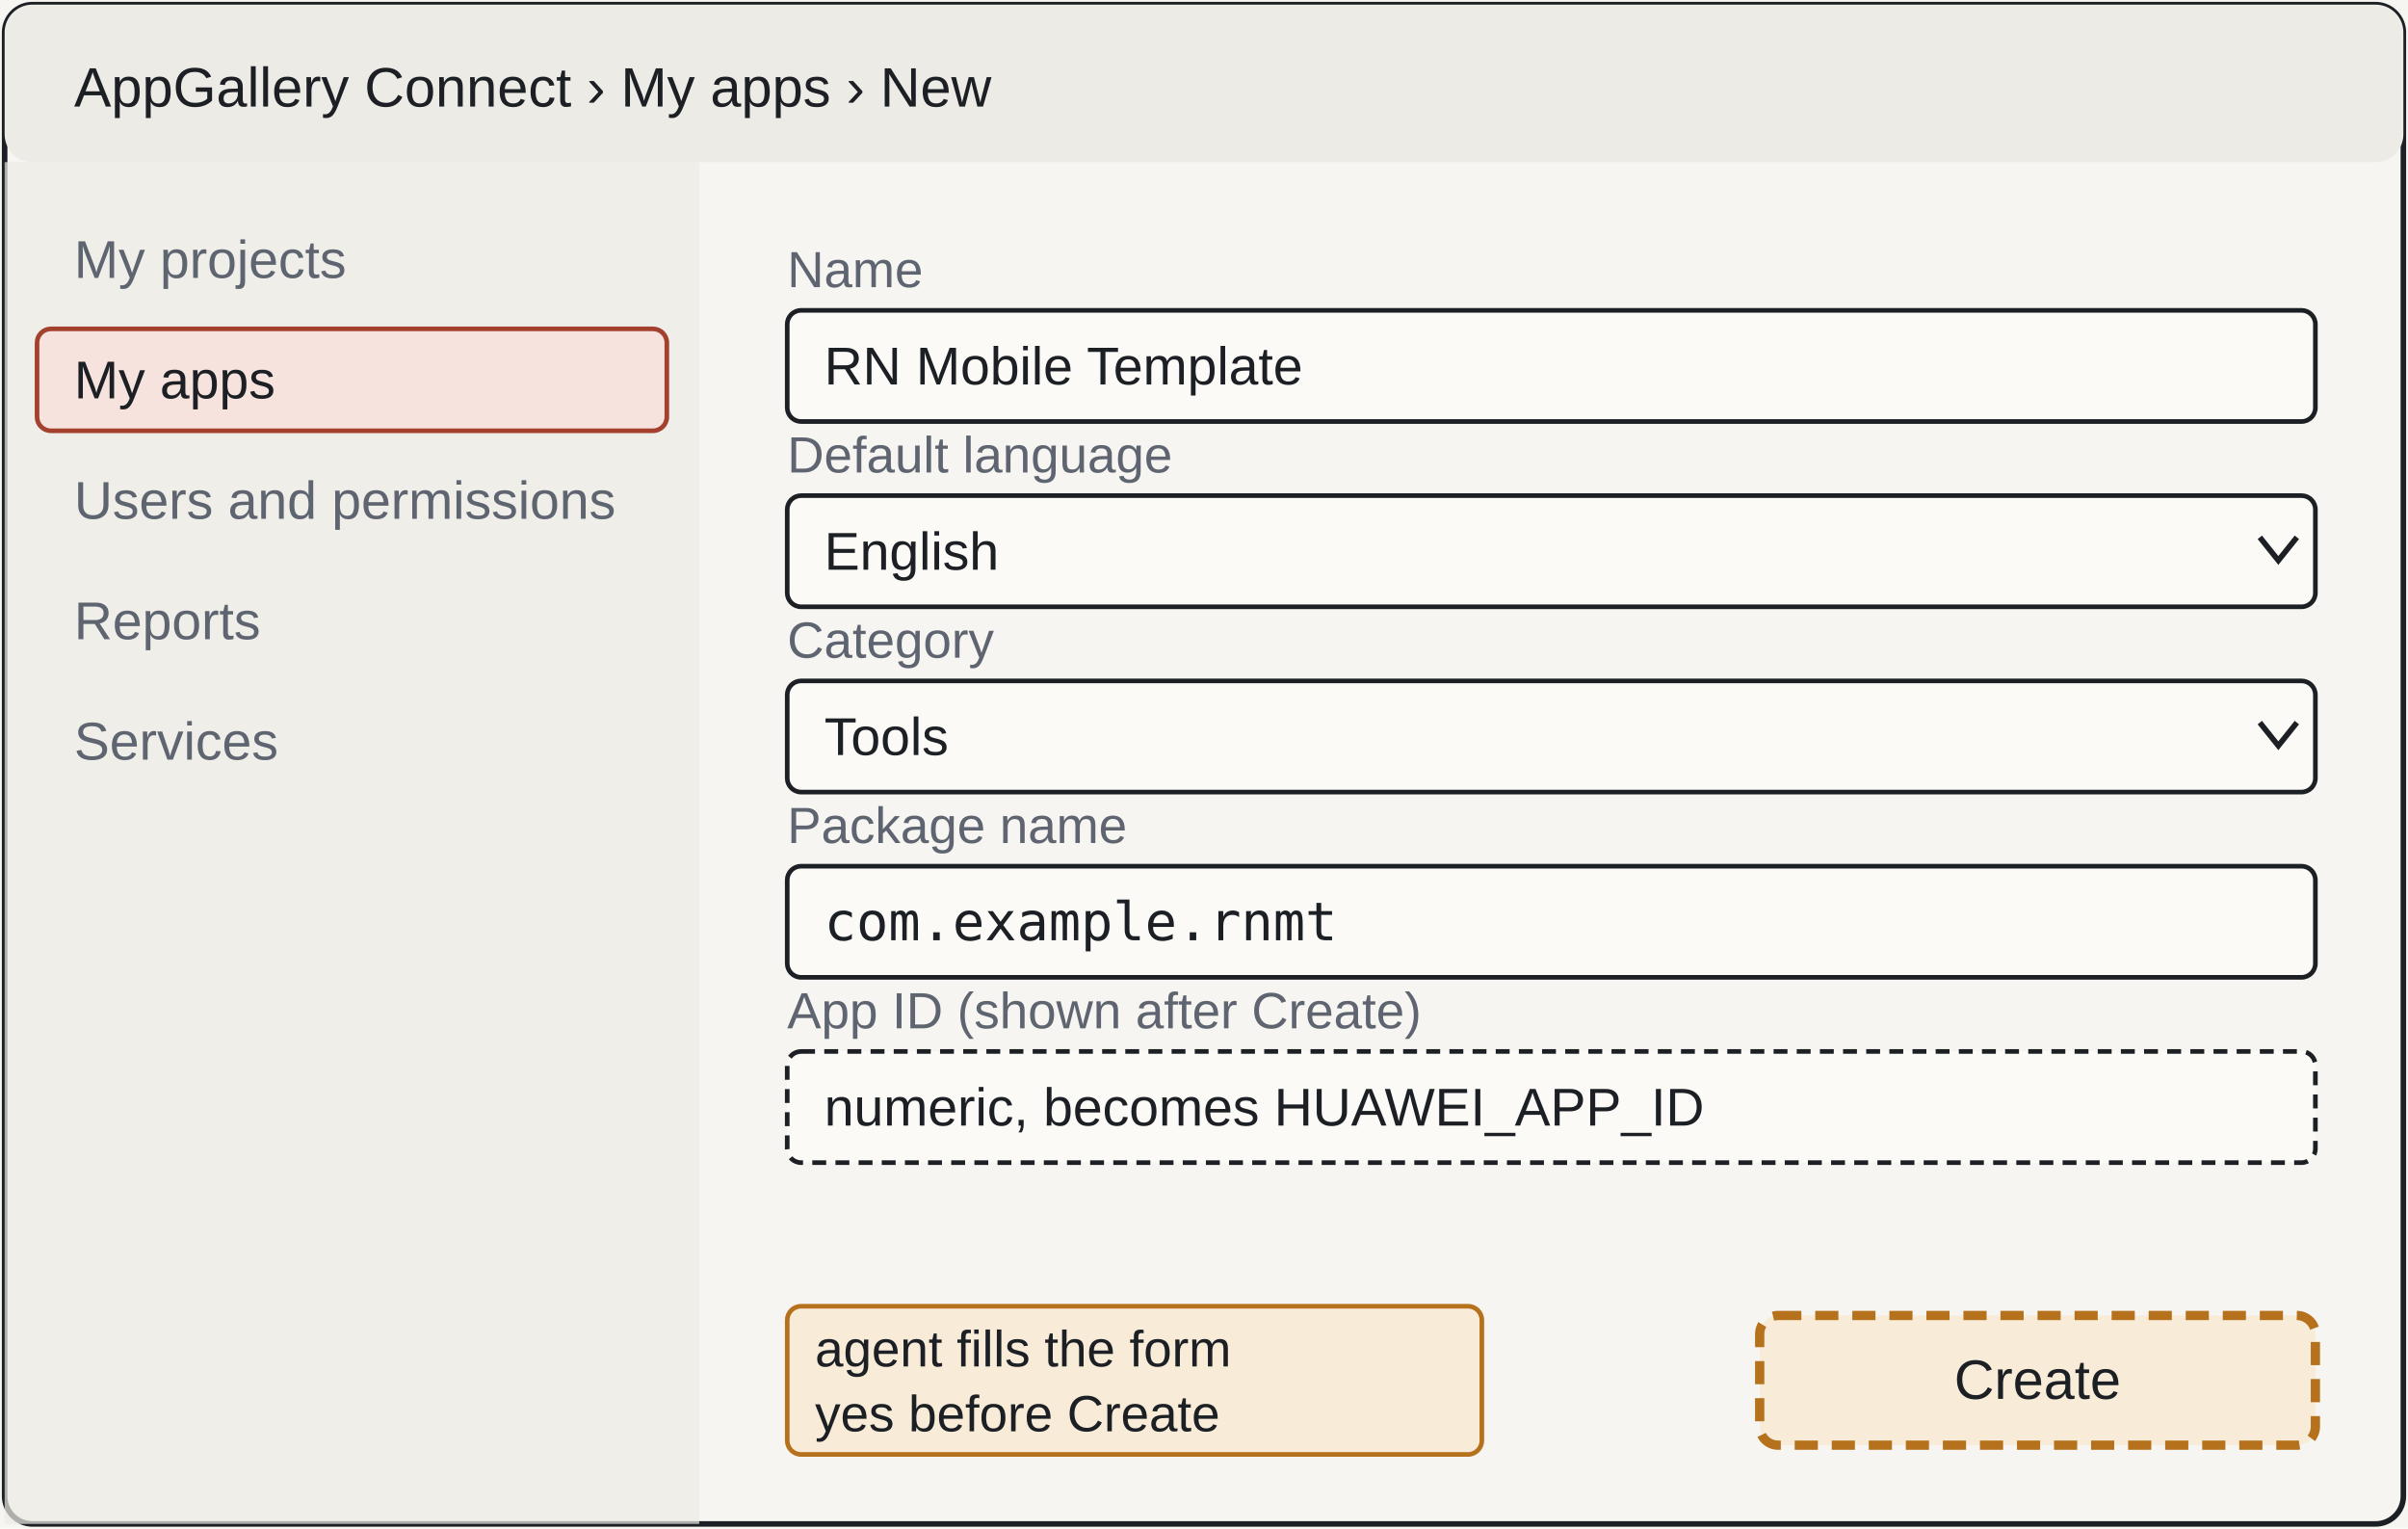
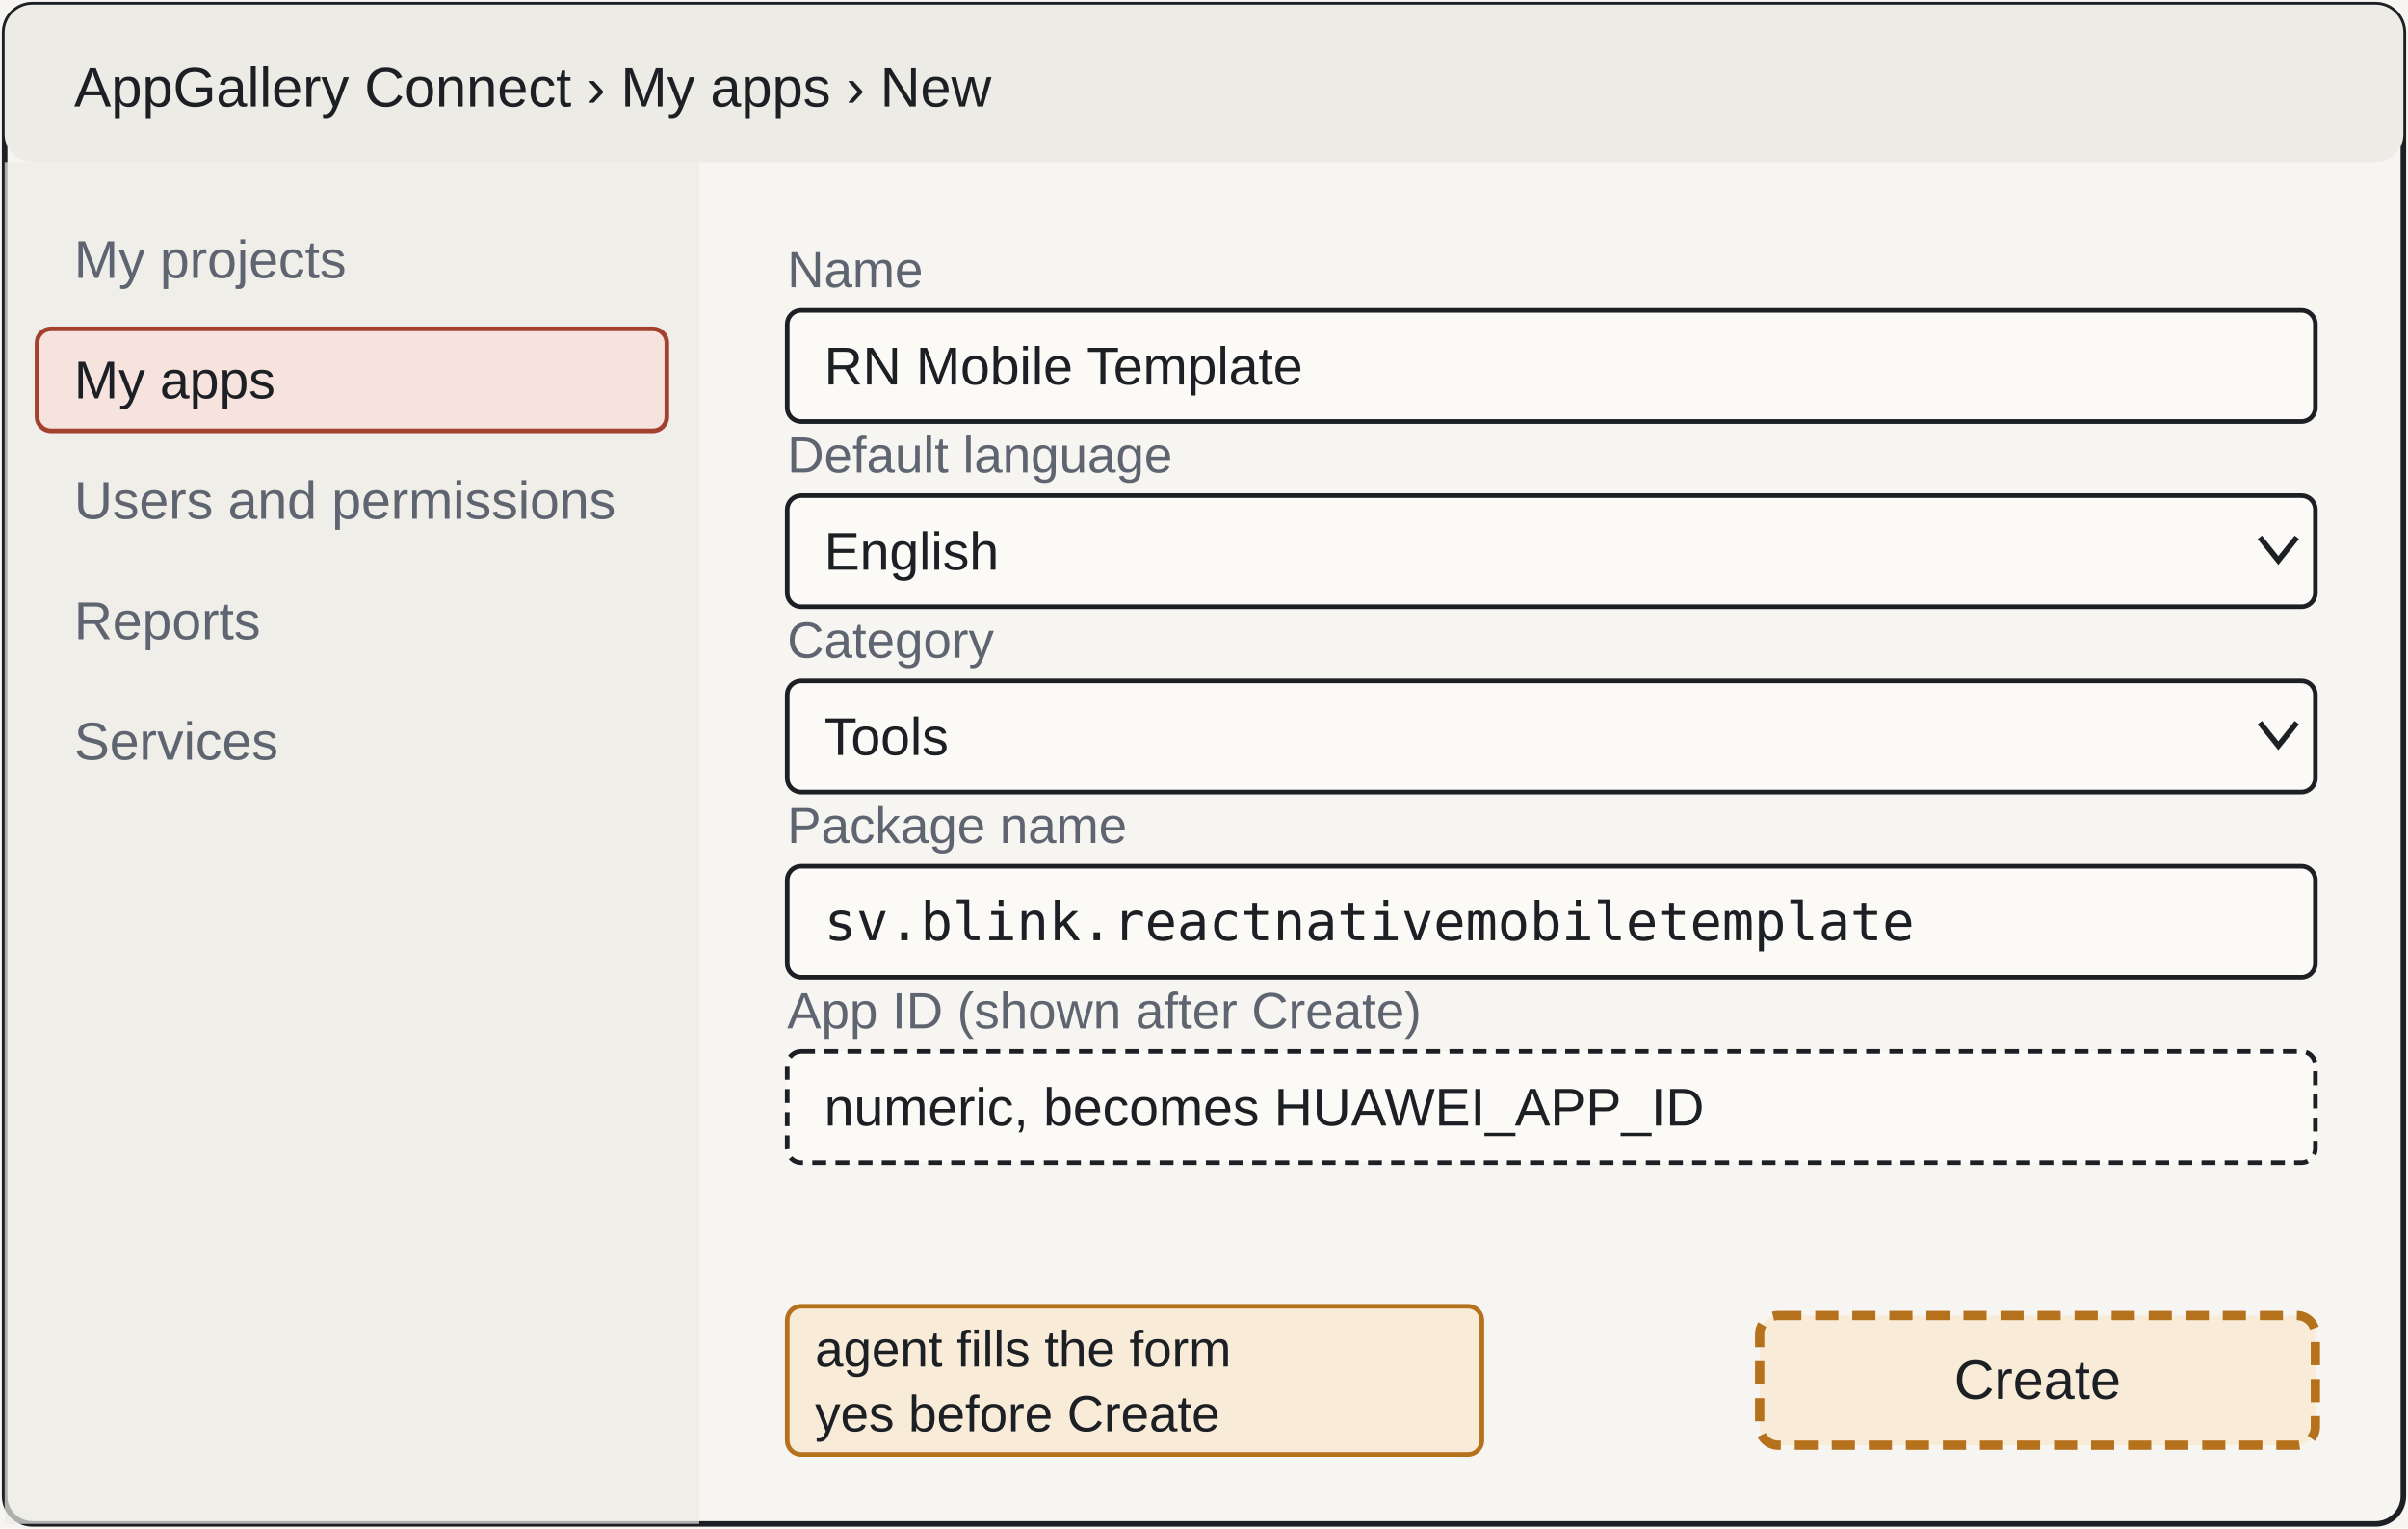
<svg xmlns="http://www.w3.org/2000/svg" width="520" height="330" color="#1c1f24" font-family="IBM Plex Sans, Helvetica Neue, Arial, sans-serif" viewBox="0 0 520 330" role="img" aria-label="Conceptual screen: Create the application record. AppGallery Connect, My apps, New. The agent enters the name from the metadata title, the default language, the category and the package name; the package name fixes what this record can ever publish, so it waits for a yes. The numeric App ID appears under App information afterwards and becomes a repository variable.">
  <rect width="100%" height="100%" fill="#f6f5f1" />
  <rect x="1" y="1" width="518" height="328" rx="6" style="fill:#f6f5f1;stroke:currentColor" stroke-width="1.2" />
  <rect x="1" y="1" width="518" height="34" rx="6" style="fill:#edebe5" />
  <text x="16" y="23" font-size="12" fill="currentColor" font-weight="500">AppGallery Connect  ›  My apps  ›  New</text>
  <rect x="1" y="35" width="150" height="294" style="fill:#edebe5" opacity="0.7" />
  <text x="16" y="60" font-size="11.5" style="fill:#5f6570">My projects</text>
  <rect x="8" y="71" width="136" height="22" rx="3" style="fill:#f6e3de;stroke:#a3402e" stroke-width="1" />
  <text x="16" y="86" font-size="11.5" fill="currentColor" font-weight="500">My apps</text>
  <text x="16" y="112" font-size="11.5" style="fill:#5f6570">Users and permissions</text>
  <text x="16" y="138" font-size="11.5" style="fill:#5f6570">Reports</text>
  <text x="16" y="164" font-size="11.5" style="fill:#5f6570">Services</text>
  <text x="170" y="62" font-size="11" style="fill:#5f6570">Name</text>
  <rect x="170" y="67" width="330" height="24" rx="3" style="fill:#fbfaf7;stroke:currentColor" stroke-width="1" />
  <text x="178" y="83" font-size="11.5" fill="currentColor">RN Mobile Template</text>
  <text x="170" y="102" font-size="11" style="fill:#5f6570">Default language</text>
  <rect x="170" y="107" width="330" height="24" rx="3" style="fill:#fbfaf7;stroke:currentColor" stroke-width="1" />
  <text x="178" y="123" font-size="11.5" fill="currentColor">English</text>
  <path d="M488 116 l4 5 l4 -5" fill="none" stroke="currentColor" stroke-width="1.2" />
  <text x="170" y="142" font-size="11" style="fill:#5f6570">Category</text>
  <rect x="170" y="147" width="330" height="24" rx="3" style="fill:#fbfaf7;stroke:currentColor" stroke-width="1" />
  <text x="178" y="163" font-size="11.5" fill="currentColor">Tools</text>
  <path d="M488 156 l4 5 l4 -5" fill="none" stroke="currentColor" stroke-width="1.2" />
  <text x="170" y="182" font-size="11" style="fill:#5f6570">Package name</text>
  <rect x="170" y="187" width="330" height="24" rx="3" style="fill:#fbfaf7;stroke:currentColor" stroke-width="1" />
-   <text x="178" y="203" font-size="11.5" fill="currentColor" font-family="IBM Plex Mono, Menlo, monospace">com.example.rnmt</text>
+   <text x="178" y="203" font-size="11.5" fill="currentColor" font-family="IBM Plex Mono, Menlo, monospace">sv.blink.reactnativemobiletemplate</text>
  <text x="170" y="222" font-size="11" style="fill:#5f6570">App ID (shown after Create)</text>
  <rect x="170" y="227" width="330" height="24" rx="3" style="fill:#fbfaf7;stroke:currentColor" stroke-width="1" stroke-dasharray="3 2" />
  <text x="178" y="243" font-size="11.5" fill="currentColor">numeric, becomes HUAWEI_APP_ID</text>
  <rect x="170" y="282" width="150" height="32" rx="3" style="fill:#f8ecd9;stroke:#b5711c" stroke-width="1" />
  <text x="176" y="295" font-size="11" fill="currentColor">agent fills the form</text>
  <text x="176" y="309" font-size="11" fill="currentColor">yes before Create</text>
  <rect x="380" y="284" width="120" height="28" rx="4" style="fill:#f8ecd9;stroke:#b5711c" stroke-width="2" stroke-dasharray="5 3" />
  <text x="440" y="302" font-size="12" text-anchor="middle" font-weight="500" fill="currentColor">Create</text>
</svg>
